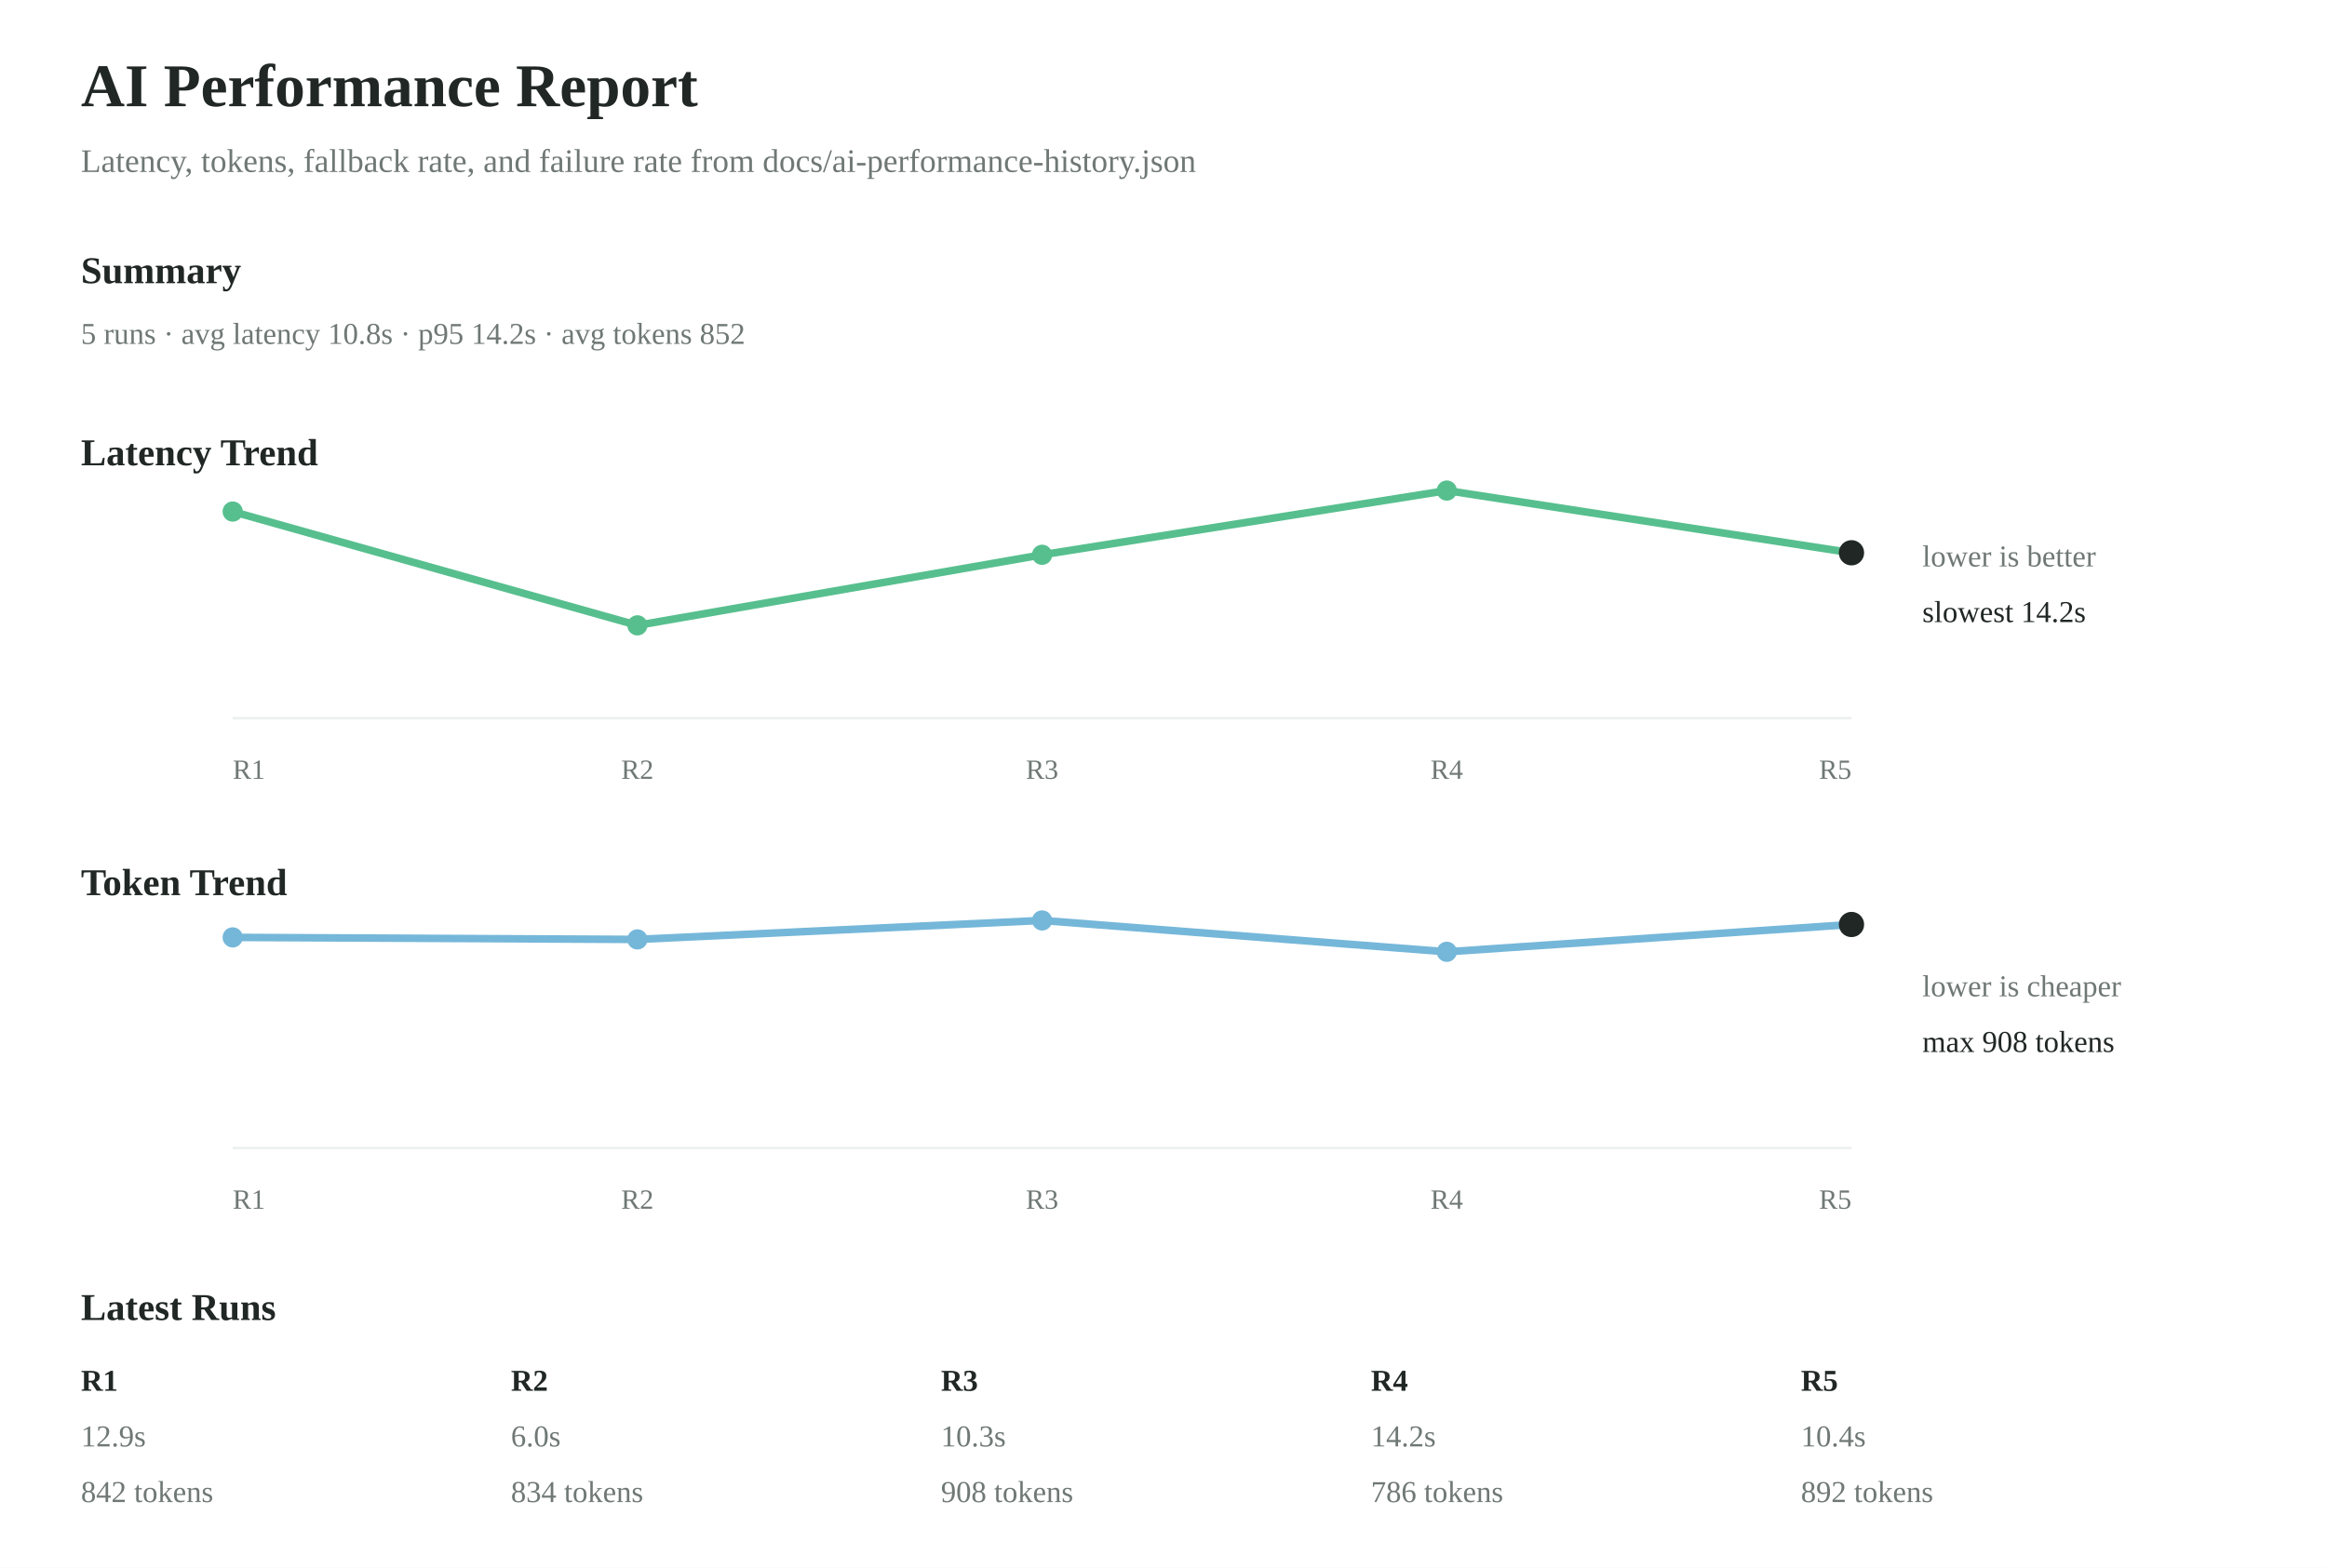
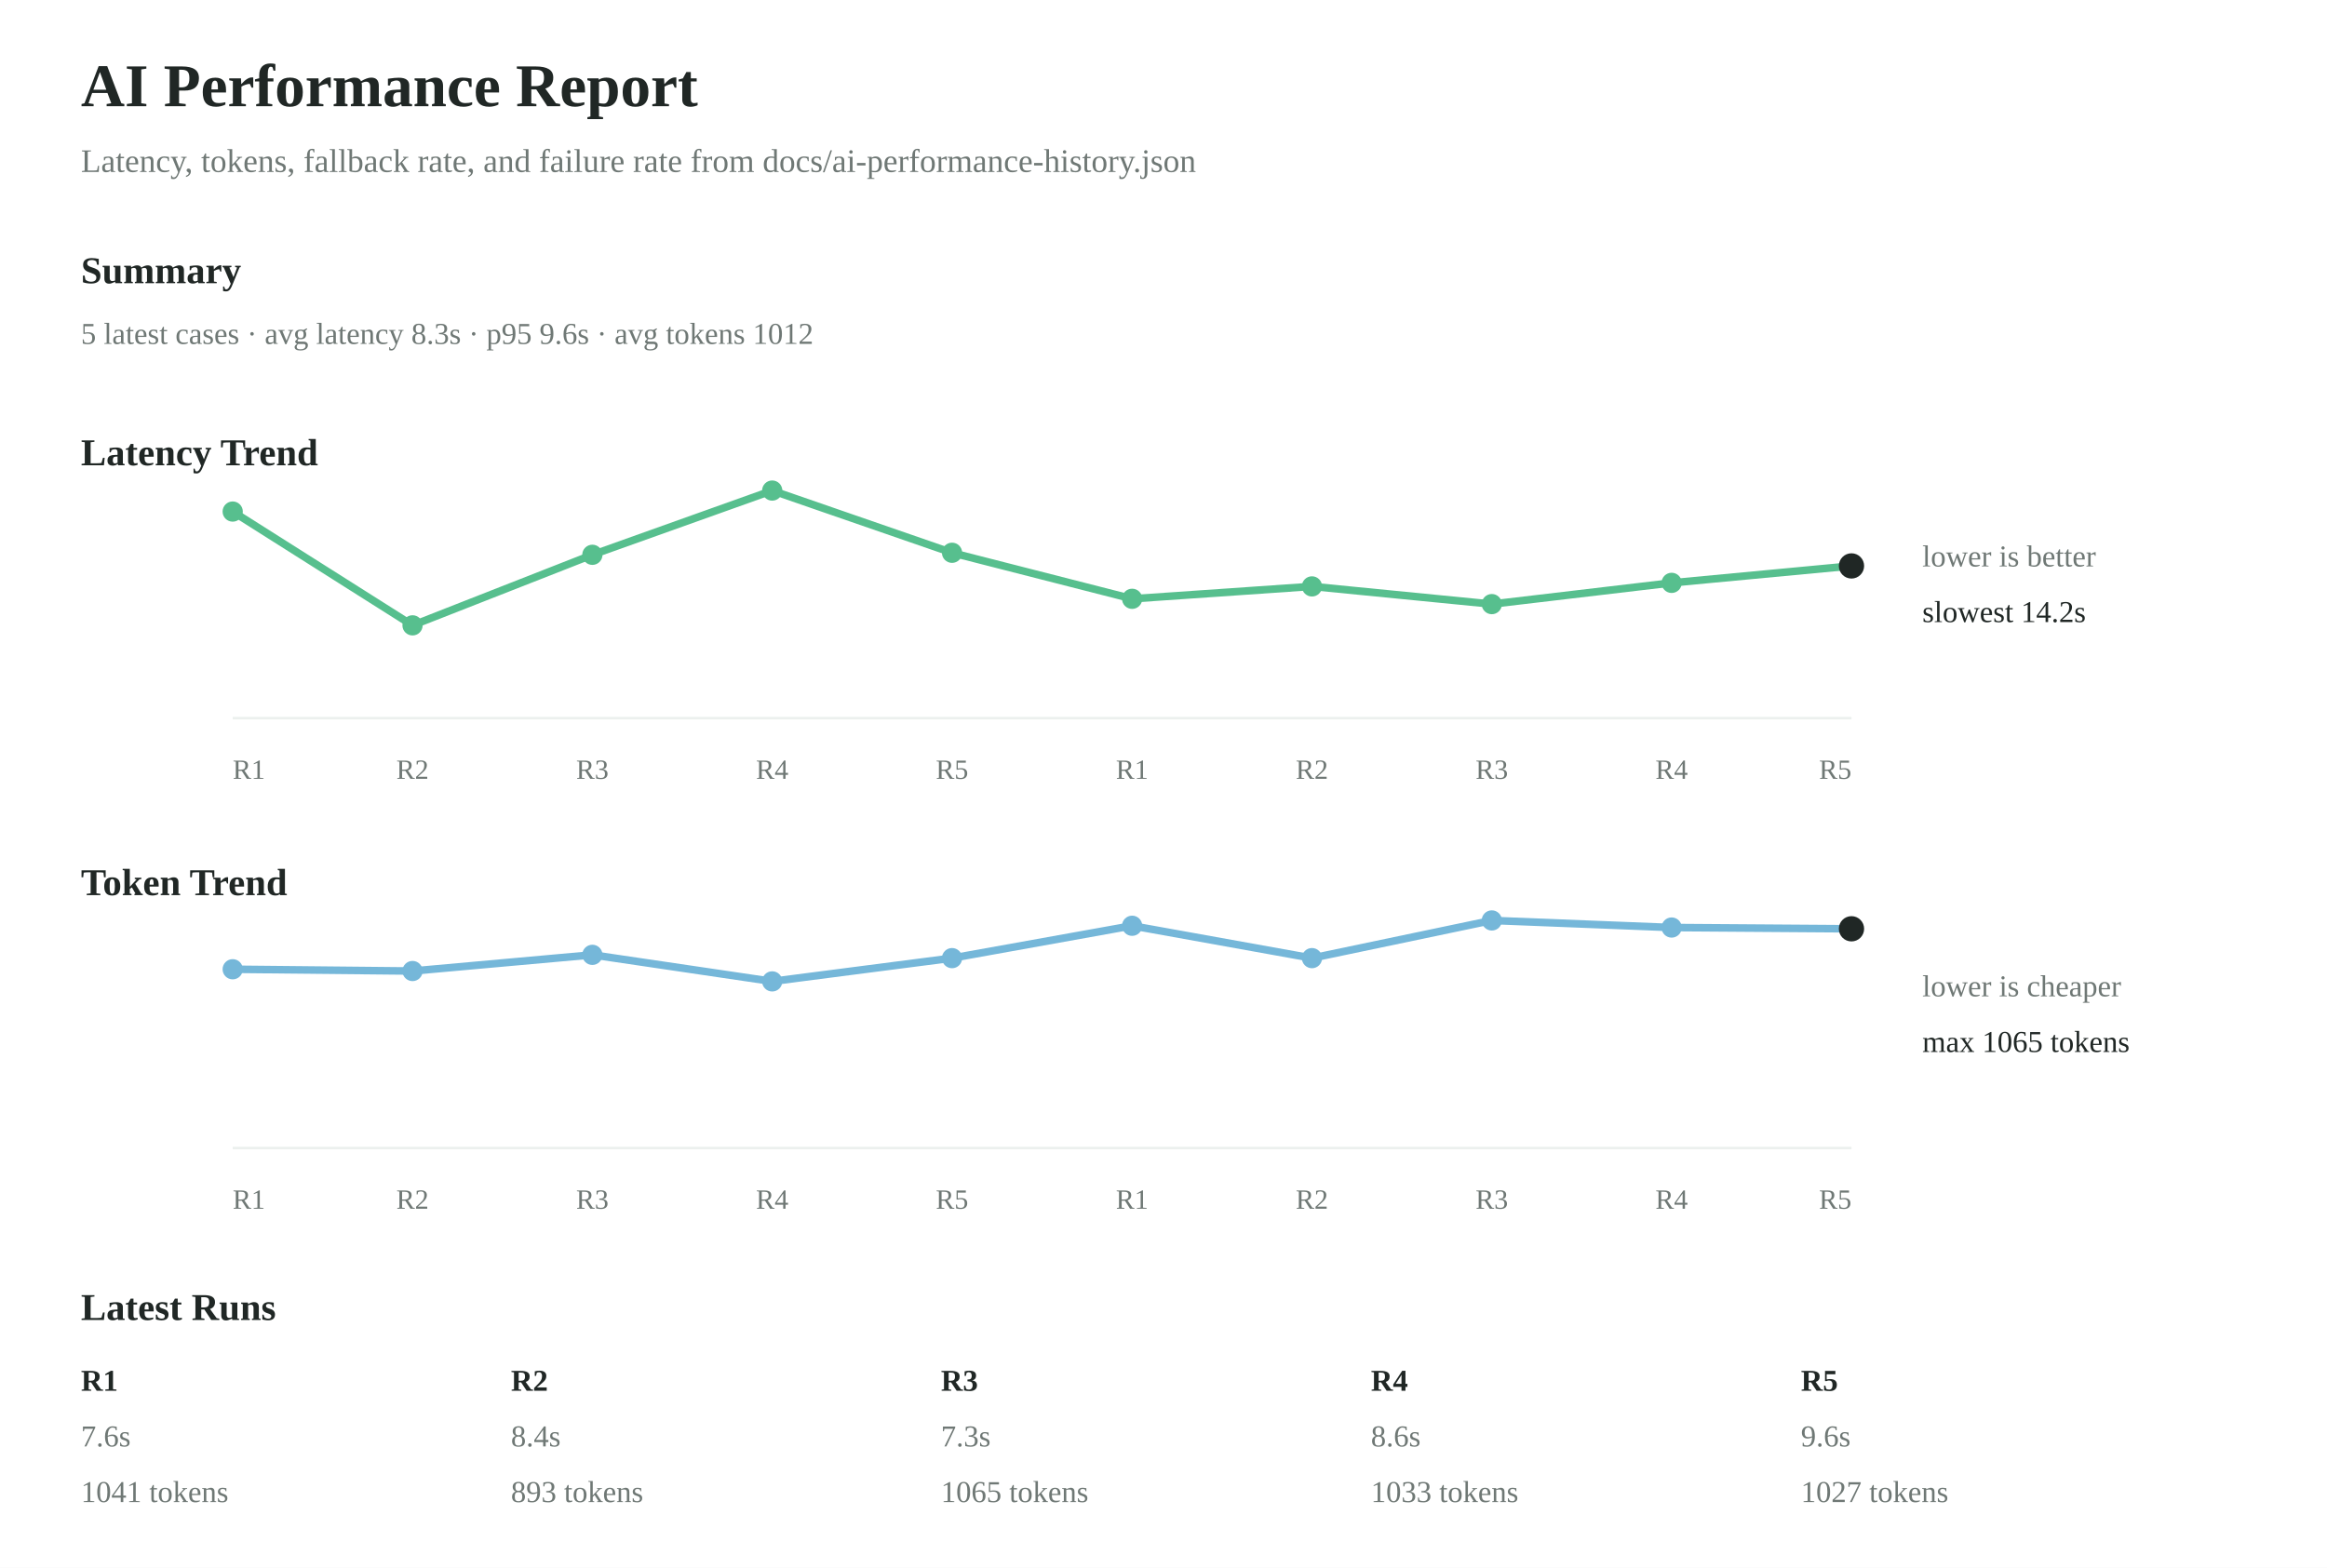
<svg xmlns="http://www.w3.org/2000/svg" width="920" height="620" viewBox="0 0 920 620" role="img" aria-labelledby="title desc">
  <rect width="920" height="620" fill="#ffffff" />
  <text x="32" y="42" font-size="24" font-weight="800" fill="#202725">AI Performance Report</text>
  <text x="32" y="68" font-size="13" fill="#6f7875">Latency, tokens, fallback rate, and failure rate from docs/ai-performance-history.json</text>
  <text x="32" y="112" font-size="15" font-weight="700" fill="#202725">Summary</text>
-   <text x="32" y="136" font-size="12" fill="#6f7875">5 runs · avg latency 10.8s · p95 14.2s · avg tokens 852</text>
+   <text x="32" y="136" font-size="12" fill="#6f7875">5 latest cases · avg latency 8.3s · p95 9.6s · avg tokens 1012</text>
  <text x="32" y="184" font-size="15" font-weight="700" fill="#202725">Latency Trend</text>
  <line x1="92" y1="284" x2="732" y2="284" stroke="#ecf0ee" />
-   <path d="M 92.0 202.3 L 252.0 247.3 L 412.0 219.4 L 572.0 194.0 L 732.0 218.6" fill="none" stroke="#57bf8e" stroke-width="3" stroke-linecap="round" stroke-linejoin="round" />
+   <path d="M 92.0 202.3 L 163.1 247.3 L 234.2 219.4 L 305.3 194.0 L 376.4 218.6 L 447.6 236.8 L 518.7 231.9 L 589.8 238.9 L 660.9 230.5 L 732.0 223.8" fill="none" stroke="#57bf8e" stroke-width="3" stroke-linecap="round" stroke-linejoin="round" />
  <circle cx="92.0" cy="202.3" r="4" fill="#57bf8e" />
-   <circle cx="252.0" cy="247.3" r="4" fill="#57bf8e" />
-   <circle cx="412.0" cy="219.4" r="4" fill="#57bf8e" />
-   <circle cx="572.0" cy="194.0" r="4" fill="#57bf8e" />
-   <circle cx="732.0" cy="218.6" r="5" fill="#202725" />
+   <circle cx="163.1" cy="247.3" r="4" fill="#57bf8e" />
+   <circle cx="234.2" cy="219.4" r="4" fill="#57bf8e" />
+   <circle cx="305.3" cy="194.0" r="4" fill="#57bf8e" />
+   <circle cx="376.4" cy="218.6" r="4" fill="#57bf8e" />
+   <circle cx="447.6" cy="236.8" r="4" fill="#57bf8e" />
+   <circle cx="518.7" cy="231.9" r="4" fill="#57bf8e" />
+   <circle cx="589.8" cy="238.9" r="4" fill="#57bf8e" />
+   <circle cx="660.9" cy="230.5" r="4" fill="#57bf8e" />
+   <circle cx="732.0" cy="223.8" r="5" fill="#202725" />
  <text x="92.0" y="308" text-anchor="start" font-size="11" fill="#6f7875">R1</text>
-   <text x="252.0" y="308" text-anchor="middle" font-size="11" fill="#6f7875">R2</text>
-   <text x="412.0" y="308" text-anchor="middle" font-size="11" fill="#6f7875">R3</text>
-   <text x="572.0" y="308" text-anchor="middle" font-size="11" fill="#6f7875">R4</text>
+   <text x="163.1" y="308" text-anchor="middle" font-size="11" fill="#6f7875">R2</text>
+   <text x="234.2" y="308" text-anchor="middle" font-size="11" fill="#6f7875">R3</text>
+   <text x="305.3" y="308" text-anchor="middle" font-size="11" fill="#6f7875">R4</text>
+   <text x="376.4" y="308" text-anchor="middle" font-size="11" fill="#6f7875">R5</text>
+   <text x="447.6" y="308" text-anchor="middle" font-size="11" fill="#6f7875">R1</text>
+   <text x="518.7" y="308" text-anchor="middle" font-size="11" fill="#6f7875">R2</text>
+   <text x="589.8" y="308" text-anchor="middle" font-size="11" fill="#6f7875">R3</text>
+   <text x="660.9" y="308" text-anchor="middle" font-size="11" fill="#6f7875">R4</text>
  <text x="732.0" y="308" text-anchor="end" font-size="11" fill="#6f7875">R5</text>
  <text x="760" y="224" font-size="12" fill="#6f7875">lower is better</text>
  <text x="760" y="246" font-size="12" fill="#202725">slowest 14.2s</text>
  <text x="32" y="354" font-size="15" font-weight="700" fill="#202725">Token Trend</text>
  <line x1="92" y1="454" x2="732" y2="454" stroke="#ecf0ee" />
-   <path d="M 92.0 370.7 L 252.0 371.5 L 412.0 364.0 L 572.0 376.4 L 732.0 365.6" fill="none" stroke="#75b7d9" stroke-width="3" stroke-linecap="round" stroke-linejoin="round" />
-   <circle cx="92.0" cy="370.7" r="4" fill="#75b7d9" />
-   <circle cx="252.0" cy="371.5" r="4" fill="#75b7d9" />
-   <circle cx="412.0" cy="364.0" r="4" fill="#75b7d9" />
-   <circle cx="572.0" cy="376.4" r="4" fill="#75b7d9" />
-   <circle cx="732.0" cy="365.6" r="5" fill="#202725" />
+   <path d="M 92.0 383.3 L 163.1 384.0 L 234.2 377.6 L 305.3 388.1 L 376.4 378.9 L 447.6 366.1 L 518.7 378.9 L 589.8 364.0 L 660.9 366.8 L 732.0 367.3" fill="none" stroke="#75b7d9" stroke-width="3" stroke-linecap="round" stroke-linejoin="round" />
+   <circle cx="92.0" cy="383.3" r="4" fill="#75b7d9" />
+   <circle cx="163.1" cy="384.0" r="4" fill="#75b7d9" />
+   <circle cx="234.2" cy="377.6" r="4" fill="#75b7d9" />
+   <circle cx="305.3" cy="388.1" r="4" fill="#75b7d9" />
+   <circle cx="376.4" cy="378.9" r="4" fill="#75b7d9" />
+   <circle cx="447.6" cy="366.1" r="4" fill="#75b7d9" />
+   <circle cx="518.7" cy="378.9" r="4" fill="#75b7d9" />
+   <circle cx="589.8" cy="364.0" r="4" fill="#75b7d9" />
+   <circle cx="660.9" cy="366.8" r="4" fill="#75b7d9" />
+   <circle cx="732.0" cy="367.3" r="5" fill="#202725" />
  <text x="92.0" y="478" text-anchor="start" font-size="11" fill="#6f7875">R1</text>
-   <text x="252.0" y="478" text-anchor="middle" font-size="11" fill="#6f7875">R2</text>
-   <text x="412.0" y="478" text-anchor="middle" font-size="11" fill="#6f7875">R3</text>
-   <text x="572.0" y="478" text-anchor="middle" font-size="11" fill="#6f7875">R4</text>
+   <text x="163.1" y="478" text-anchor="middle" font-size="11" fill="#6f7875">R2</text>
+   <text x="234.2" y="478" text-anchor="middle" font-size="11" fill="#6f7875">R3</text>
+   <text x="305.3" y="478" text-anchor="middle" font-size="11" fill="#6f7875">R4</text>
+   <text x="376.4" y="478" text-anchor="middle" font-size="11" fill="#6f7875">R5</text>
+   <text x="447.6" y="478" text-anchor="middle" font-size="11" fill="#6f7875">R1</text>
+   <text x="518.7" y="478" text-anchor="middle" font-size="11" fill="#6f7875">R2</text>
+   <text x="589.8" y="478" text-anchor="middle" font-size="11" fill="#6f7875">R3</text>
+   <text x="660.9" y="478" text-anchor="middle" font-size="11" fill="#6f7875">R4</text>
  <text x="732.0" y="478" text-anchor="end" font-size="11" fill="#6f7875">R5</text>
  <text x="760" y="394" font-size="12" fill="#6f7875">lower is cheaper</text>
-   <text x="760" y="416" font-size="12" fill="#202725">max 908 tokens</text>
+   <text x="760" y="416" font-size="12" fill="#202725">max 1065 tokens</text>
  <text x="32" y="522" font-size="15" font-weight="700" fill="#202725">Latest Runs</text>
  <text x="32" y="550" font-size="12" font-weight="700" fill="#202725">R1</text>
-   <text x="32" y="572" font-size="12" fill="#6f7875">12.9s</text>
-   <text x="32" y="594" font-size="12" fill="#6f7875">842 tokens</text>
+   <text x="32" y="572" font-size="12" fill="#6f7875">7.6s</text>
+   <text x="32" y="594" font-size="12" fill="#6f7875">1041 tokens</text>
  <text x="202" y="550" font-size="12" font-weight="700" fill="#202725">R2</text>
-   <text x="202" y="572" font-size="12" fill="#6f7875">6.0s</text>
-   <text x="202" y="594" font-size="12" fill="#6f7875">834 tokens</text>
+   <text x="202" y="572" font-size="12" fill="#6f7875">8.4s</text>
+   <text x="202" y="594" font-size="12" fill="#6f7875">893 tokens</text>
  <text x="372" y="550" font-size="12" font-weight="700" fill="#202725">R3</text>
-   <text x="372" y="572" font-size="12" fill="#6f7875">10.3s</text>
-   <text x="372" y="594" font-size="12" fill="#6f7875">908 tokens</text>
+   <text x="372" y="572" font-size="12" fill="#6f7875">7.3s</text>
+   <text x="372" y="594" font-size="12" fill="#6f7875">1065 tokens</text>
  <text x="542" y="550" font-size="12" font-weight="700" fill="#202725">R4</text>
-   <text x="542" y="572" font-size="12" fill="#6f7875">14.2s</text>
-   <text x="542" y="594" font-size="12" fill="#6f7875">786 tokens</text>
+   <text x="542" y="572" font-size="12" fill="#6f7875">8.6s</text>
+   <text x="542" y="594" font-size="12" fill="#6f7875">1033 tokens</text>
  <text x="712" y="550" font-size="12" font-weight="700" fill="#202725">R5</text>
-   <text x="712" y="572" font-size="12" fill="#6f7875">10.4s</text>
-   <text x="712" y="594" font-size="12" fill="#6f7875">892 tokens</text>
+   <text x="712" y="572" font-size="12" fill="#6f7875">9.6s</text>
+   <text x="712" y="594" font-size="12" fill="#6f7875">1027 tokens</text>
</svg>
